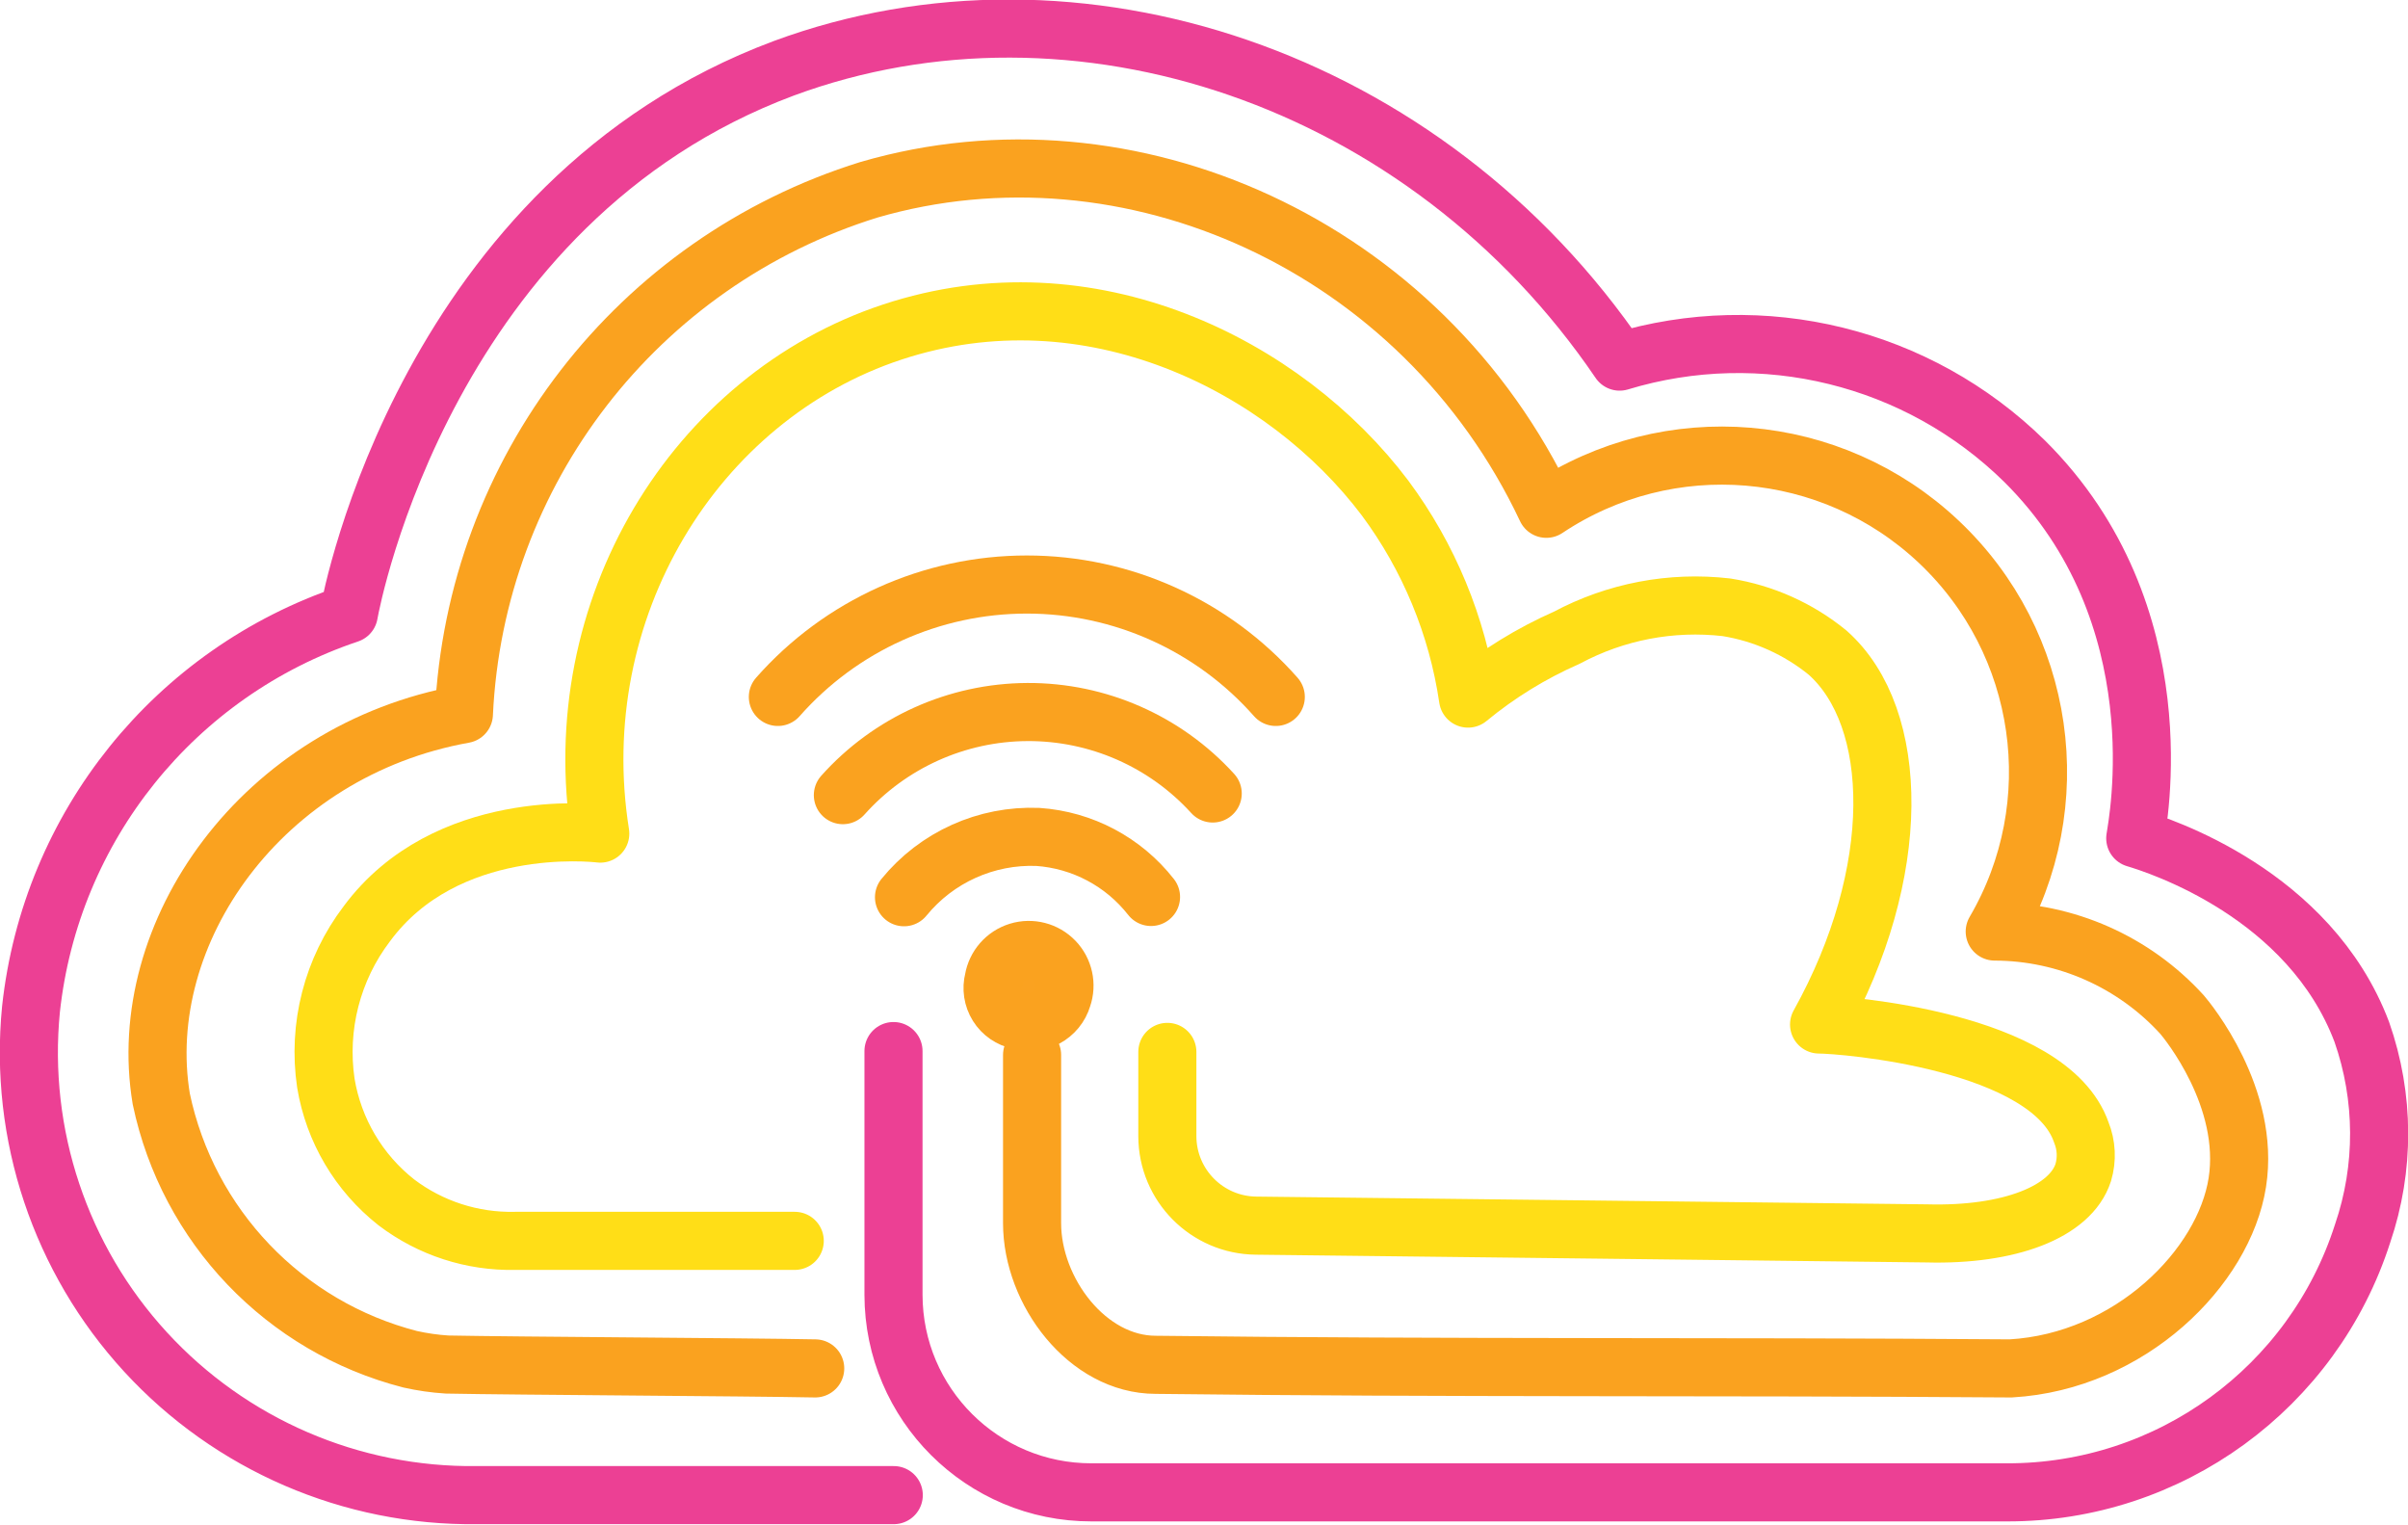
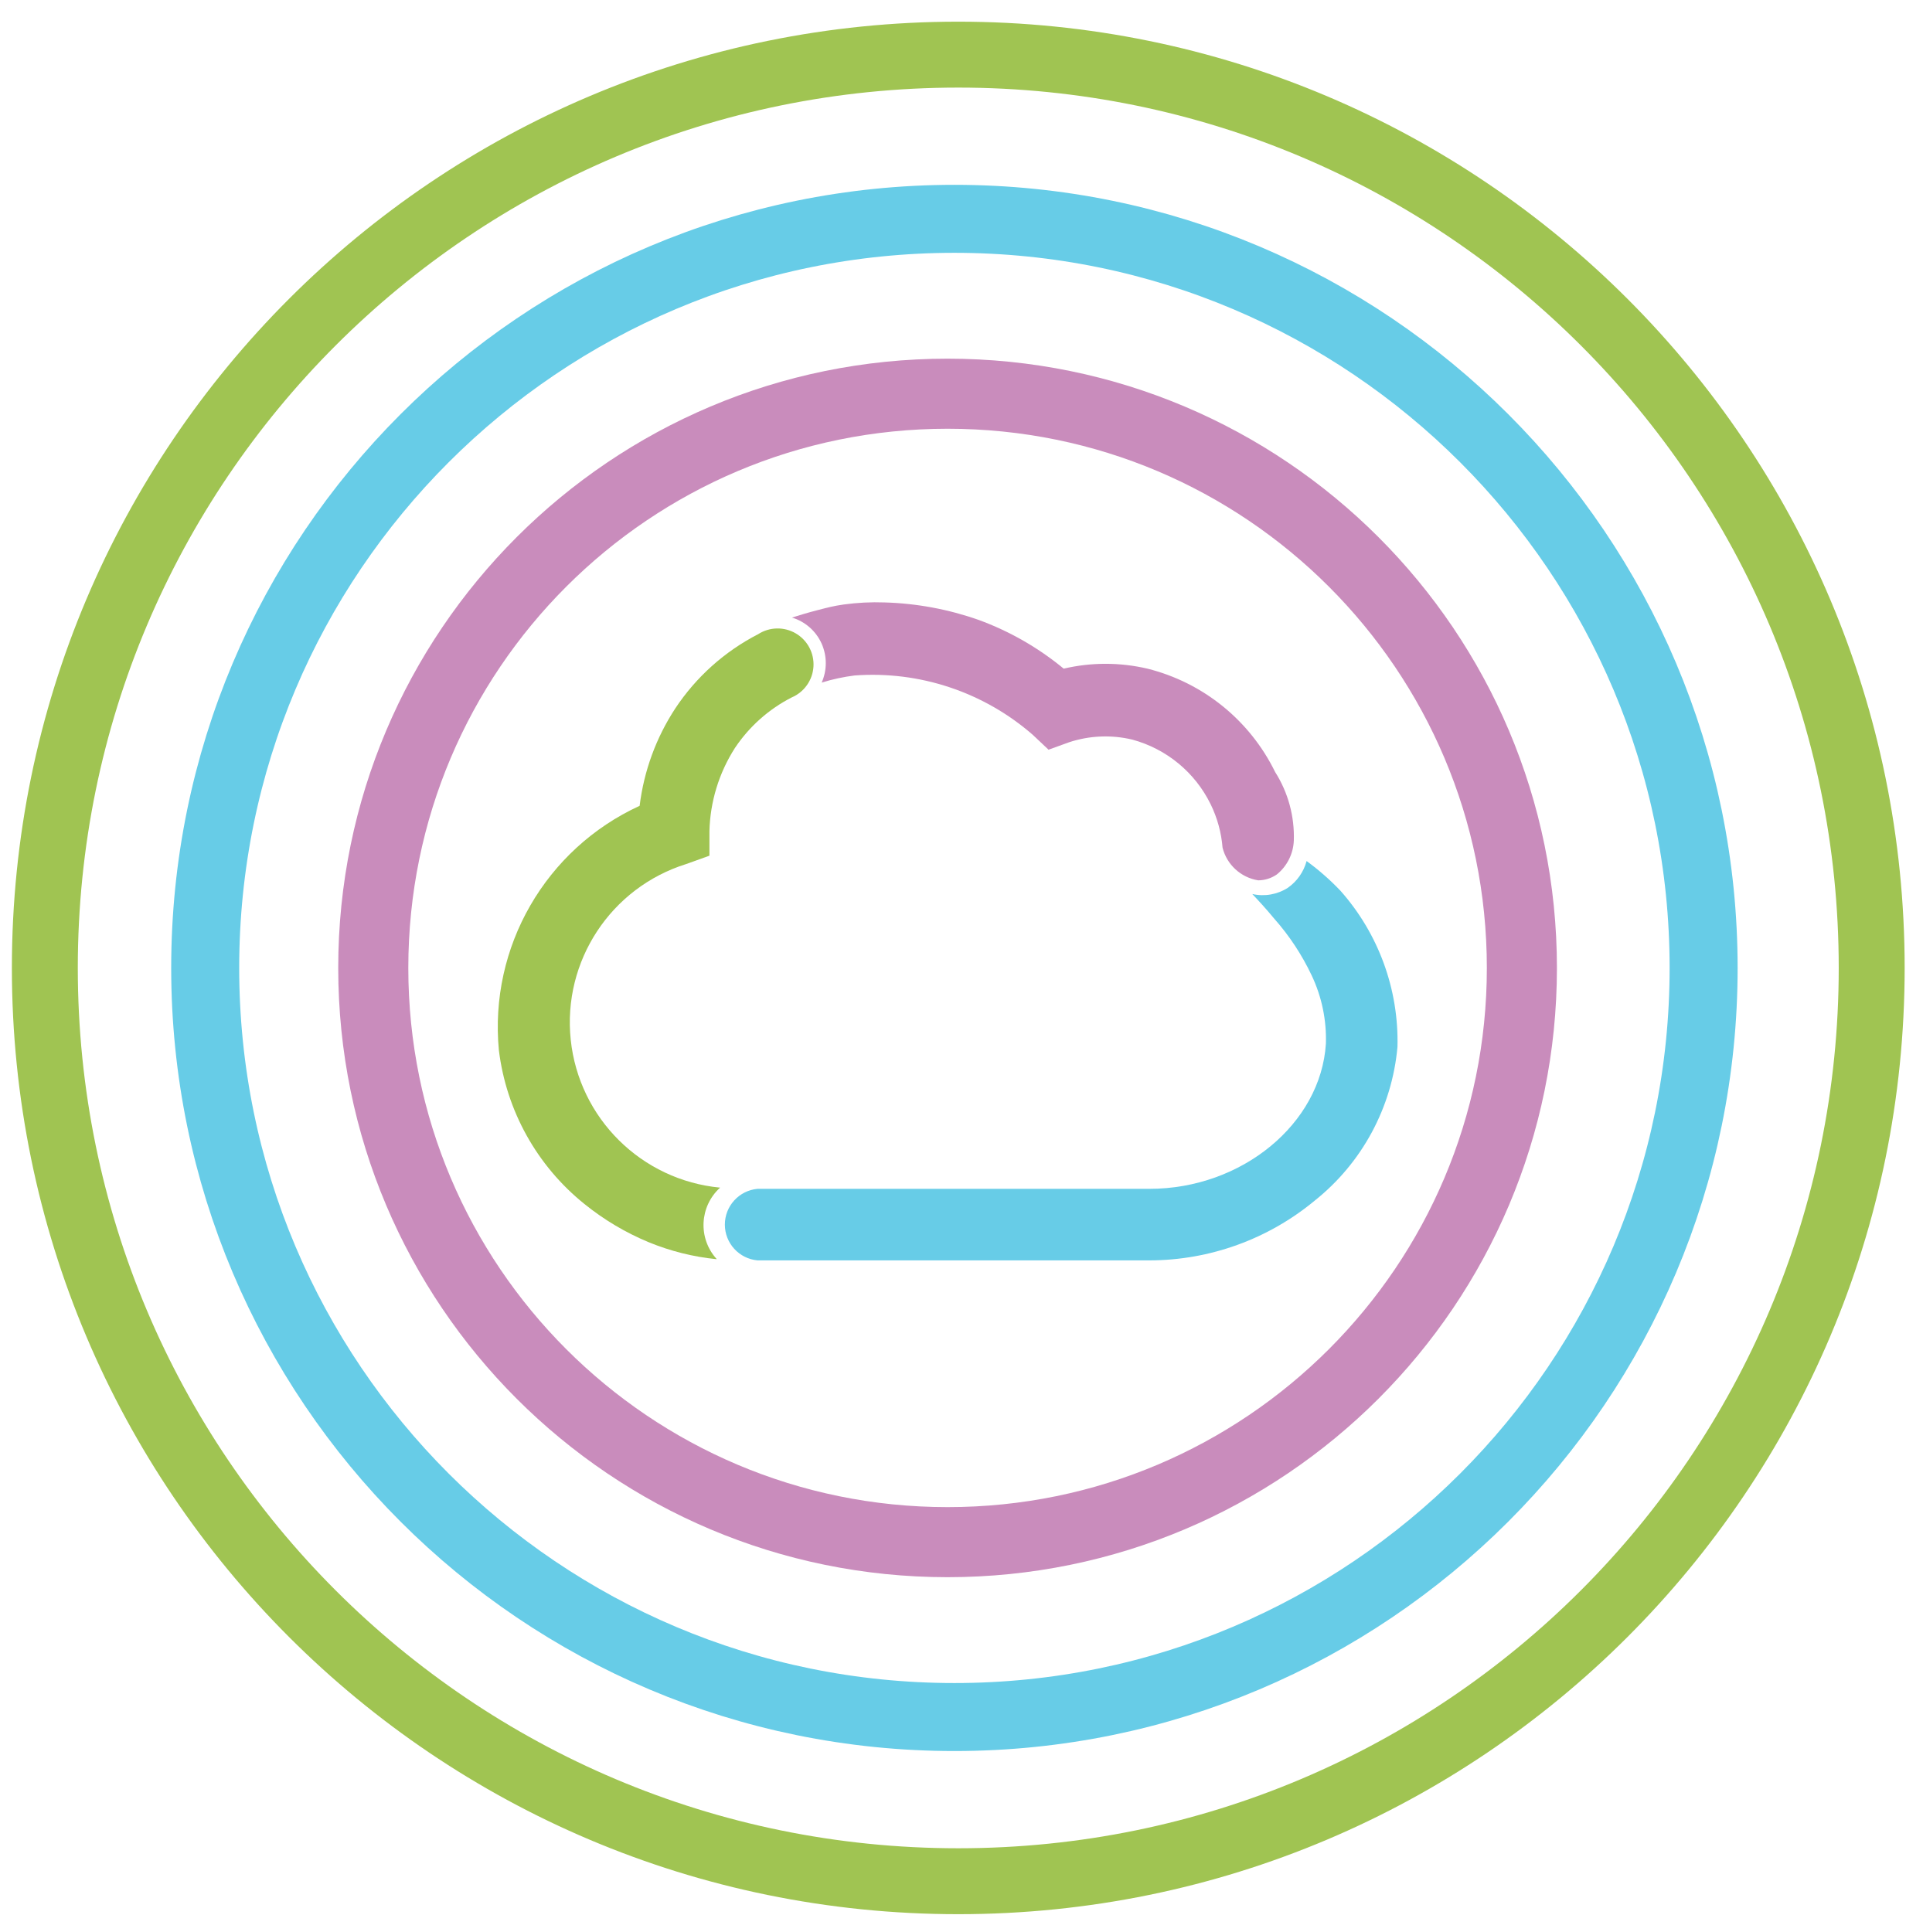
- <svg xmlns="http://www.w3.org/2000/svg" id="Layer_1" data-name="Layer 1" viewBox="0 0 87.05 55.09">
+ <svg xmlns="http://www.w3.org/2000/svg" id="Layer_1" data-name="Layer 1" viewBox="0 0 64.74 65.07">
  <defs>
-     <style>.cls-1,.cls-2,.cls-3{fill:none;}.cls-1{stroke:#ec4094;}.cls-1,.cls-2,.cls-3,.cls-4{stroke-linecap:round;stroke-linejoin:round;stroke-width:2.1px;}.cls-2,.cls-4{stroke:#faa21f;}.cls-3{stroke:#ffde17;}.cls-4{fill:#faa220;}</style>
+     <style>.cls-1,.cls-2,.cls-3{fill:none;stroke-linecap:round;stroke-miterlimit:10;}.cls-1{stroke:#a0c452;stroke-width:2.22px;}.cls-2{stroke:#67cce7;stroke-width:2.29px;}.cls-3{stroke:#c98cbc;stroke-width:2.36px;}.cls-4{fill:#c98cbc;}.cls-5{fill:#a0c452;}.cls-6{fill:#67cce7;}</style>
  </defs>
-   <path class="cls-1" d="M34.9,55.85H19.84A16,16,0,0,1,3.71,38.29,17,17,0,0,1,15.2,24c.11-.64,2.87-14.92,15.72-19.72C41.47.38,54.14,4.58,61.14,14.88a14.77,14.77,0,0,1,14.64,3.6c5.59,5.55,4.07,13.13,4,13.63.87.26,6.3,2,8.19,7A11.14,11.14,0,0,1,88,46.39a13.47,13.47,0,0,1-12.86,9.36l-33.09,0a7.15,7.15,0,0,1-7.16-7.14c0-3.25,0-5.57,0-8.81" transform="translate(-2.59 -1.81)" />
-   <path class="cls-2" d="M32.06,51.27c-2.55-.05-10.76-.09-13.31-.14a8.56,8.56,0,0,1-1.33-.19,12.33,12.33,0,0,1-9-9.41c-1-6,3.63-12.6,10.94-13.91A20.86,20.86,0,0,1,34,8.67c9.41-2.74,20,2,24.49,11.53A11.43,11.43,0,0,1,74.7,35.48a9.19,9.19,0,0,1,6.77,3c.19.22,2.48,3,2,6.07s-3.87,6.47-8.19,6.72c-10.69-.08-20.22,0-30.91-.13-2.47,0-4.47-2.65-4.47-5.12V39.94" transform="translate(-2.59 -1.81)" />
-   <path class="cls-3" d="M31.32,46.66l-10.11,0a6.85,6.85,0,0,1-4.29-1.39,6.92,6.92,0,0,1-2.55-4.31,7.66,7.66,0,0,1,1.48-5.76c2.86-3.87,8.19-3.29,8.44-3.26C23,23.83,27.7,16.17,34.85,13.81s14.2,1.21,17.81,6a16.08,16.08,0,0,1,3,7.25,15.27,15.27,0,0,1,3.57-2.2A9.84,9.84,0,0,1,65,23.76a7.7,7.7,0,0,1,3.66,1.64c2.63,2.34,2.75,7.94-.31,13.44.82,0,8.33.57,9.48,3.9a2.19,2.19,0,0,1,.07,1.45c-.46,1.43-2.68,2.28-5.65,2.2L48,46.11a3.24,3.24,0,0,1-3.21-3.23V39.83" transform="translate(-2.59 -1.81)" />
-   <path class="cls-2" d="M30.71,27a12,12,0,0,1,18,0" transform="translate(-2.59 -1.81)" />
-   <path class="cls-2" d="M33.06,30.55a9,9,0,0,1,13.37-.06" transform="translate(-2.59 -1.81)" />
-   <path class="cls-2" d="M44.2,34.23a5.69,5.69,0,0,0-4.09-2.17,5.94,5.94,0,0,0-4.84,2.18" transform="translate(-2.59 -1.81)" />
-   <path class="cls-4" d="M41,37.86a1.24,1.24,0,0,1-1.57.83,1.19,1.19,0,0,1-.92-1.47,1.29,1.29,0,1,1,2.49.64Z" transform="translate(-2.59 -1.81)" />
+   <circle class="cls-1" cx="32.27" cy="32.6" r="30.76" />
+   <circle class="cls-2" cx="32.14" cy="32.6" r="25.23" />
+   <circle class="cls-3" cx="31.91" cy="32.6" r="19.34" />
+   <path class="cls-4" d="M42.37,29.65a1.48,1.48,0,0,1-1.2-1.1,4.07,4.07,0,0,0-.4-1.46,4.14,4.14,0,0,0-2.64-2.18A3.9,3.9,0,0,0,36,25l-.69.25-.53-.5a8.21,8.21,0,0,0-6-2,6.42,6.42,0,0,0-1.11.24,1.62,1.62,0,0,0,0-1.31,1.6,1.6,0,0,0-1-.88c.22-.07.51-.16.86-.25s.53-.14.88-.19a8,8,0,0,1,1.38-.07,10.43,10.43,0,0,1,3.17.59,9.76,9.76,0,0,1,2.86,1.64,6.19,6.19,0,0,1,2.82,0A6.56,6.56,0,0,1,42.94,26a4.06,4.06,0,0,1,.63,2.31A1.55,1.55,0,0,1,43,29.45,1.11,1.11,0,0,1,42.37,29.65Z" />
+   <path class="cls-5" d="M24.13,42.41a8.17,8.17,0,0,1-2.28-.57,8.82,8.82,0,0,1-2.17-1.29,7.87,7.87,0,0,1-2.88-5.18,8.2,8.2,0,0,1,4.74-8.23,7.69,7.69,0,0,1,1.2-3.28,7.41,7.41,0,0,1,2.79-2.5,1.21,1.21,0,1,1,1.13,2.13,5.08,5.08,0,0,0-1.91,1.7A5.45,5.45,0,0,0,23.89,28l0,.82-.78.28A5.59,5.59,0,0,0,24.25,40a1.7,1.7,0,0,0-.12,2.4Z" />
+   <path class="cls-6" d="M38.71,42.45H25.51a1.21,1.21,0,0,1,0-2.41h13.2c3.11,0,5.77-2.19,5.94-4.89a5,5,0,0,0-.48-2.3,8.11,8.11,0,0,0-1.26-1.91c-.29-.35-.55-.63-.74-.83a1.57,1.57,0,0,0,1.2-.21A1.61,1.61,0,0,0,44,29,8.47,8.47,0,0,1,45.14,30a7.63,7.63,0,0,1,1.92,5.26,7.47,7.47,0,0,1-2.79,5.18A8.74,8.74,0,0,1,38.71,42.45Z" />
</svg>
